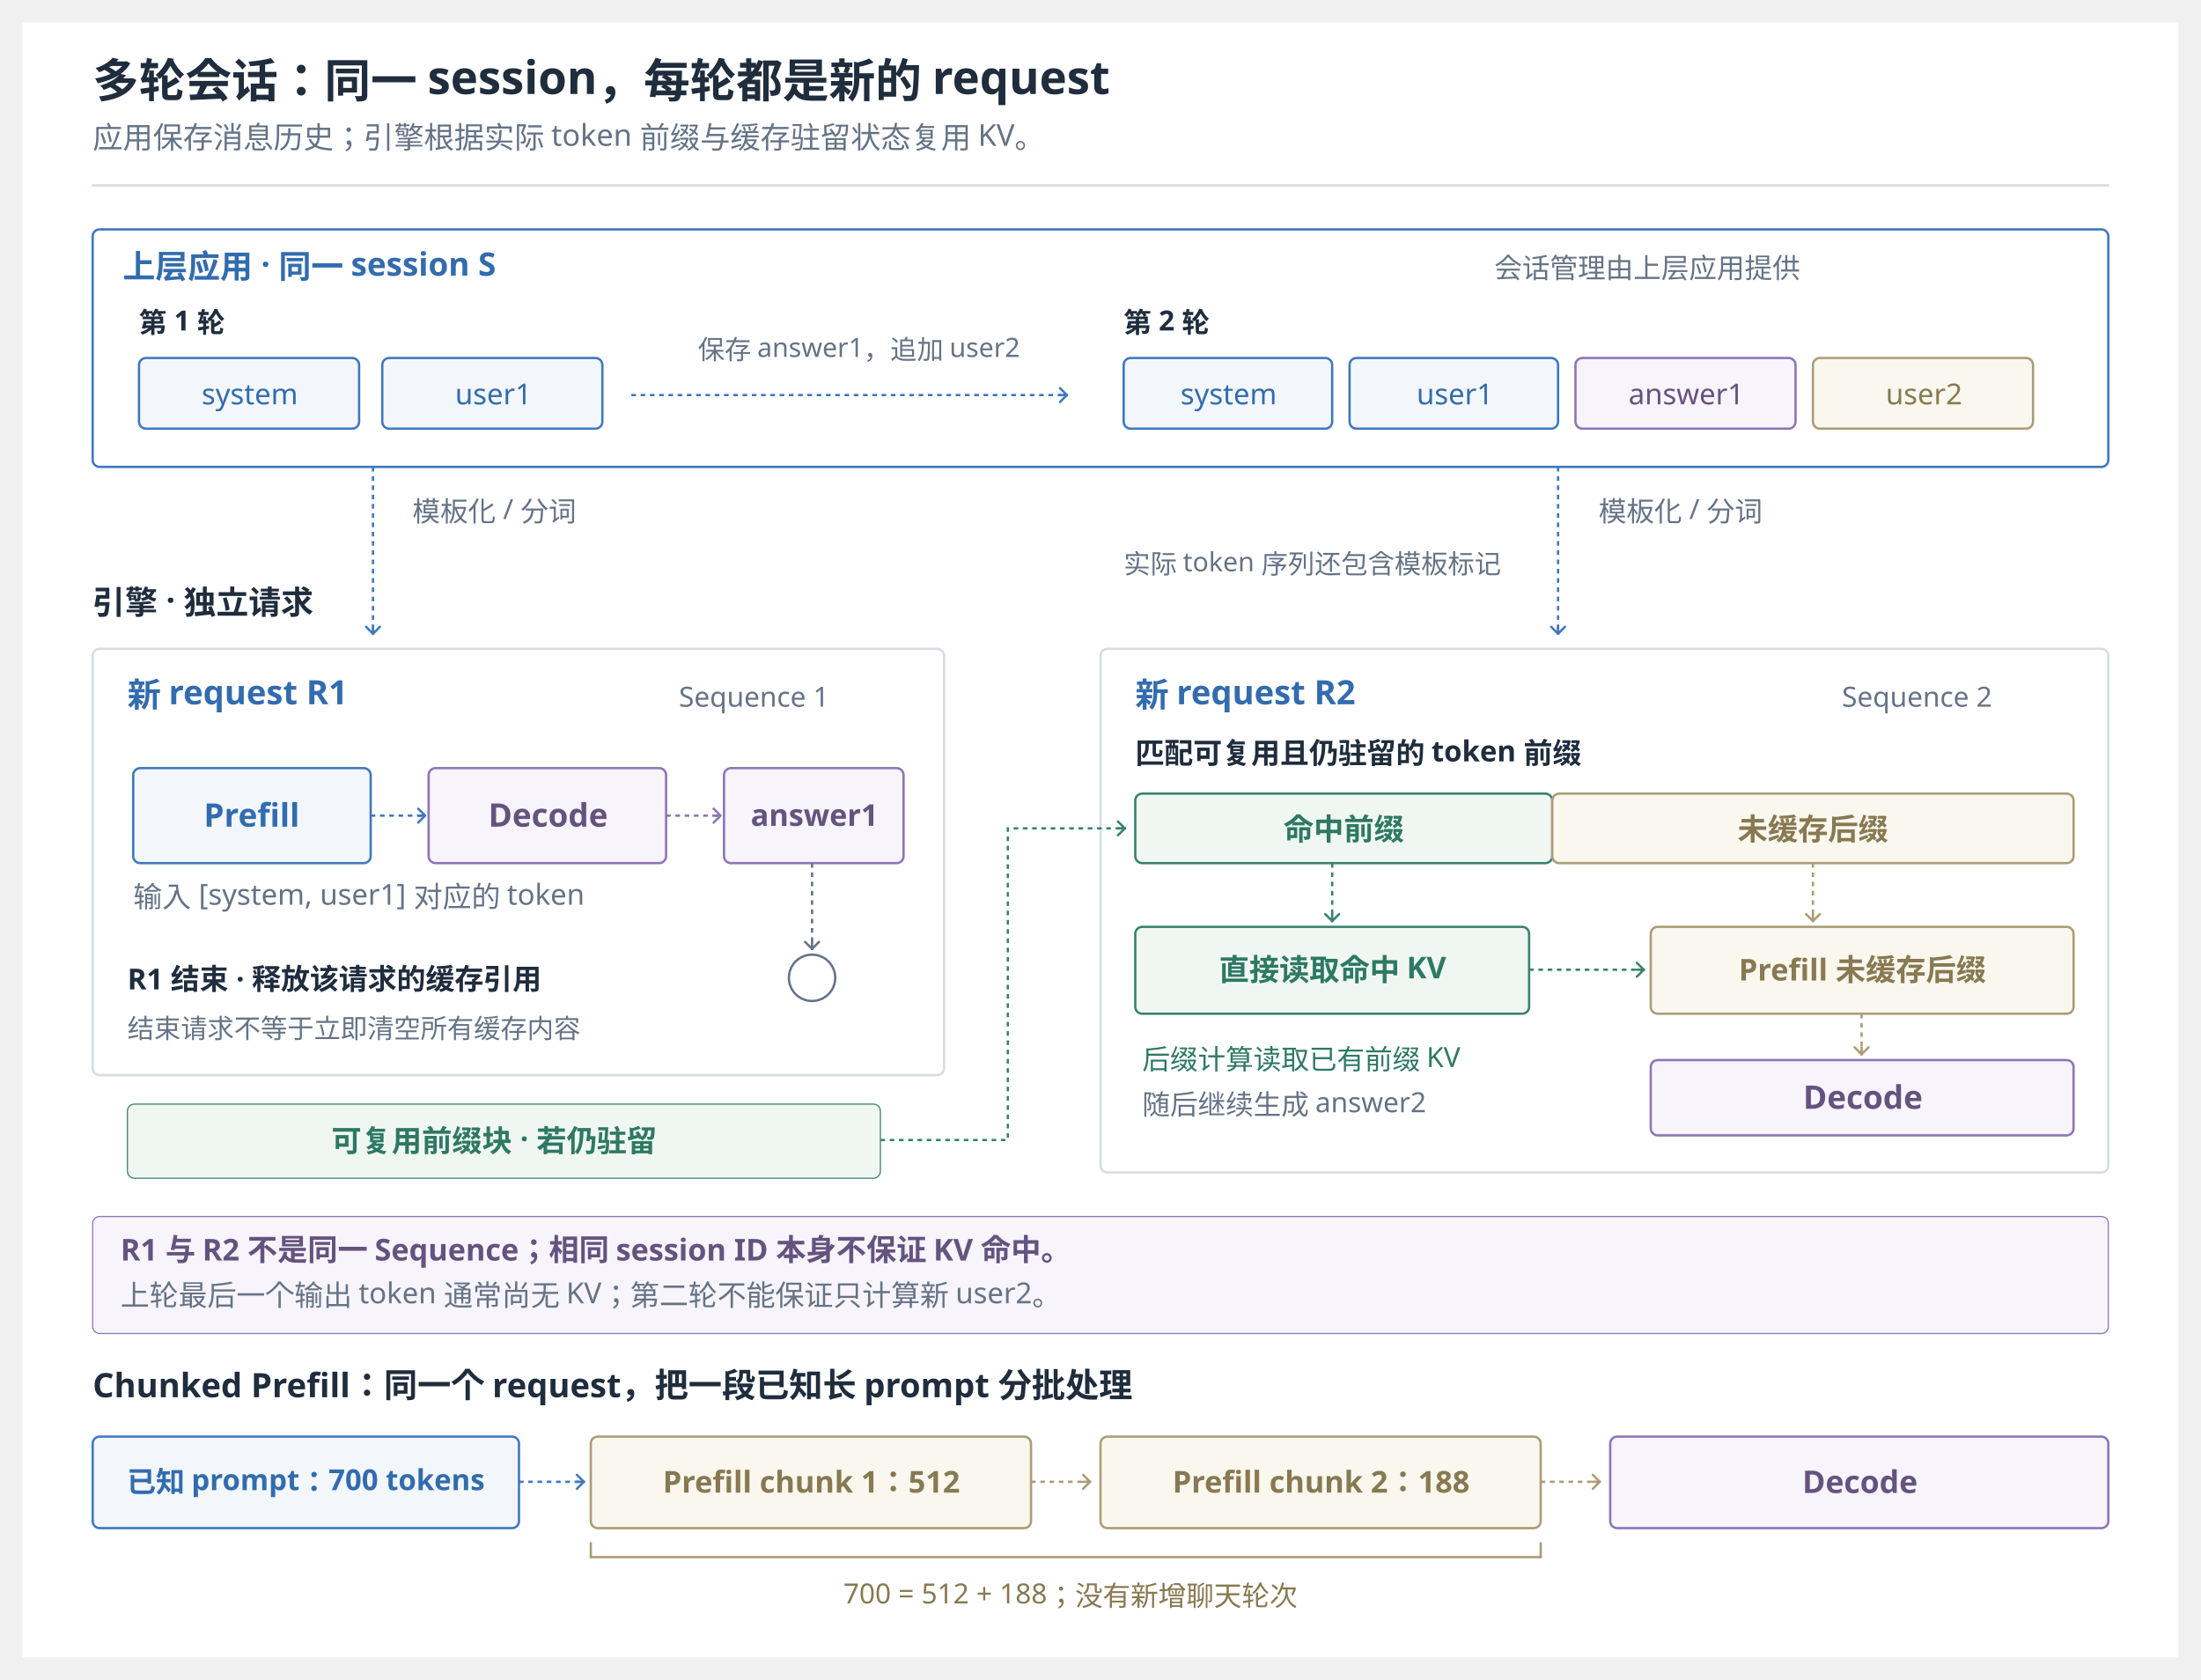
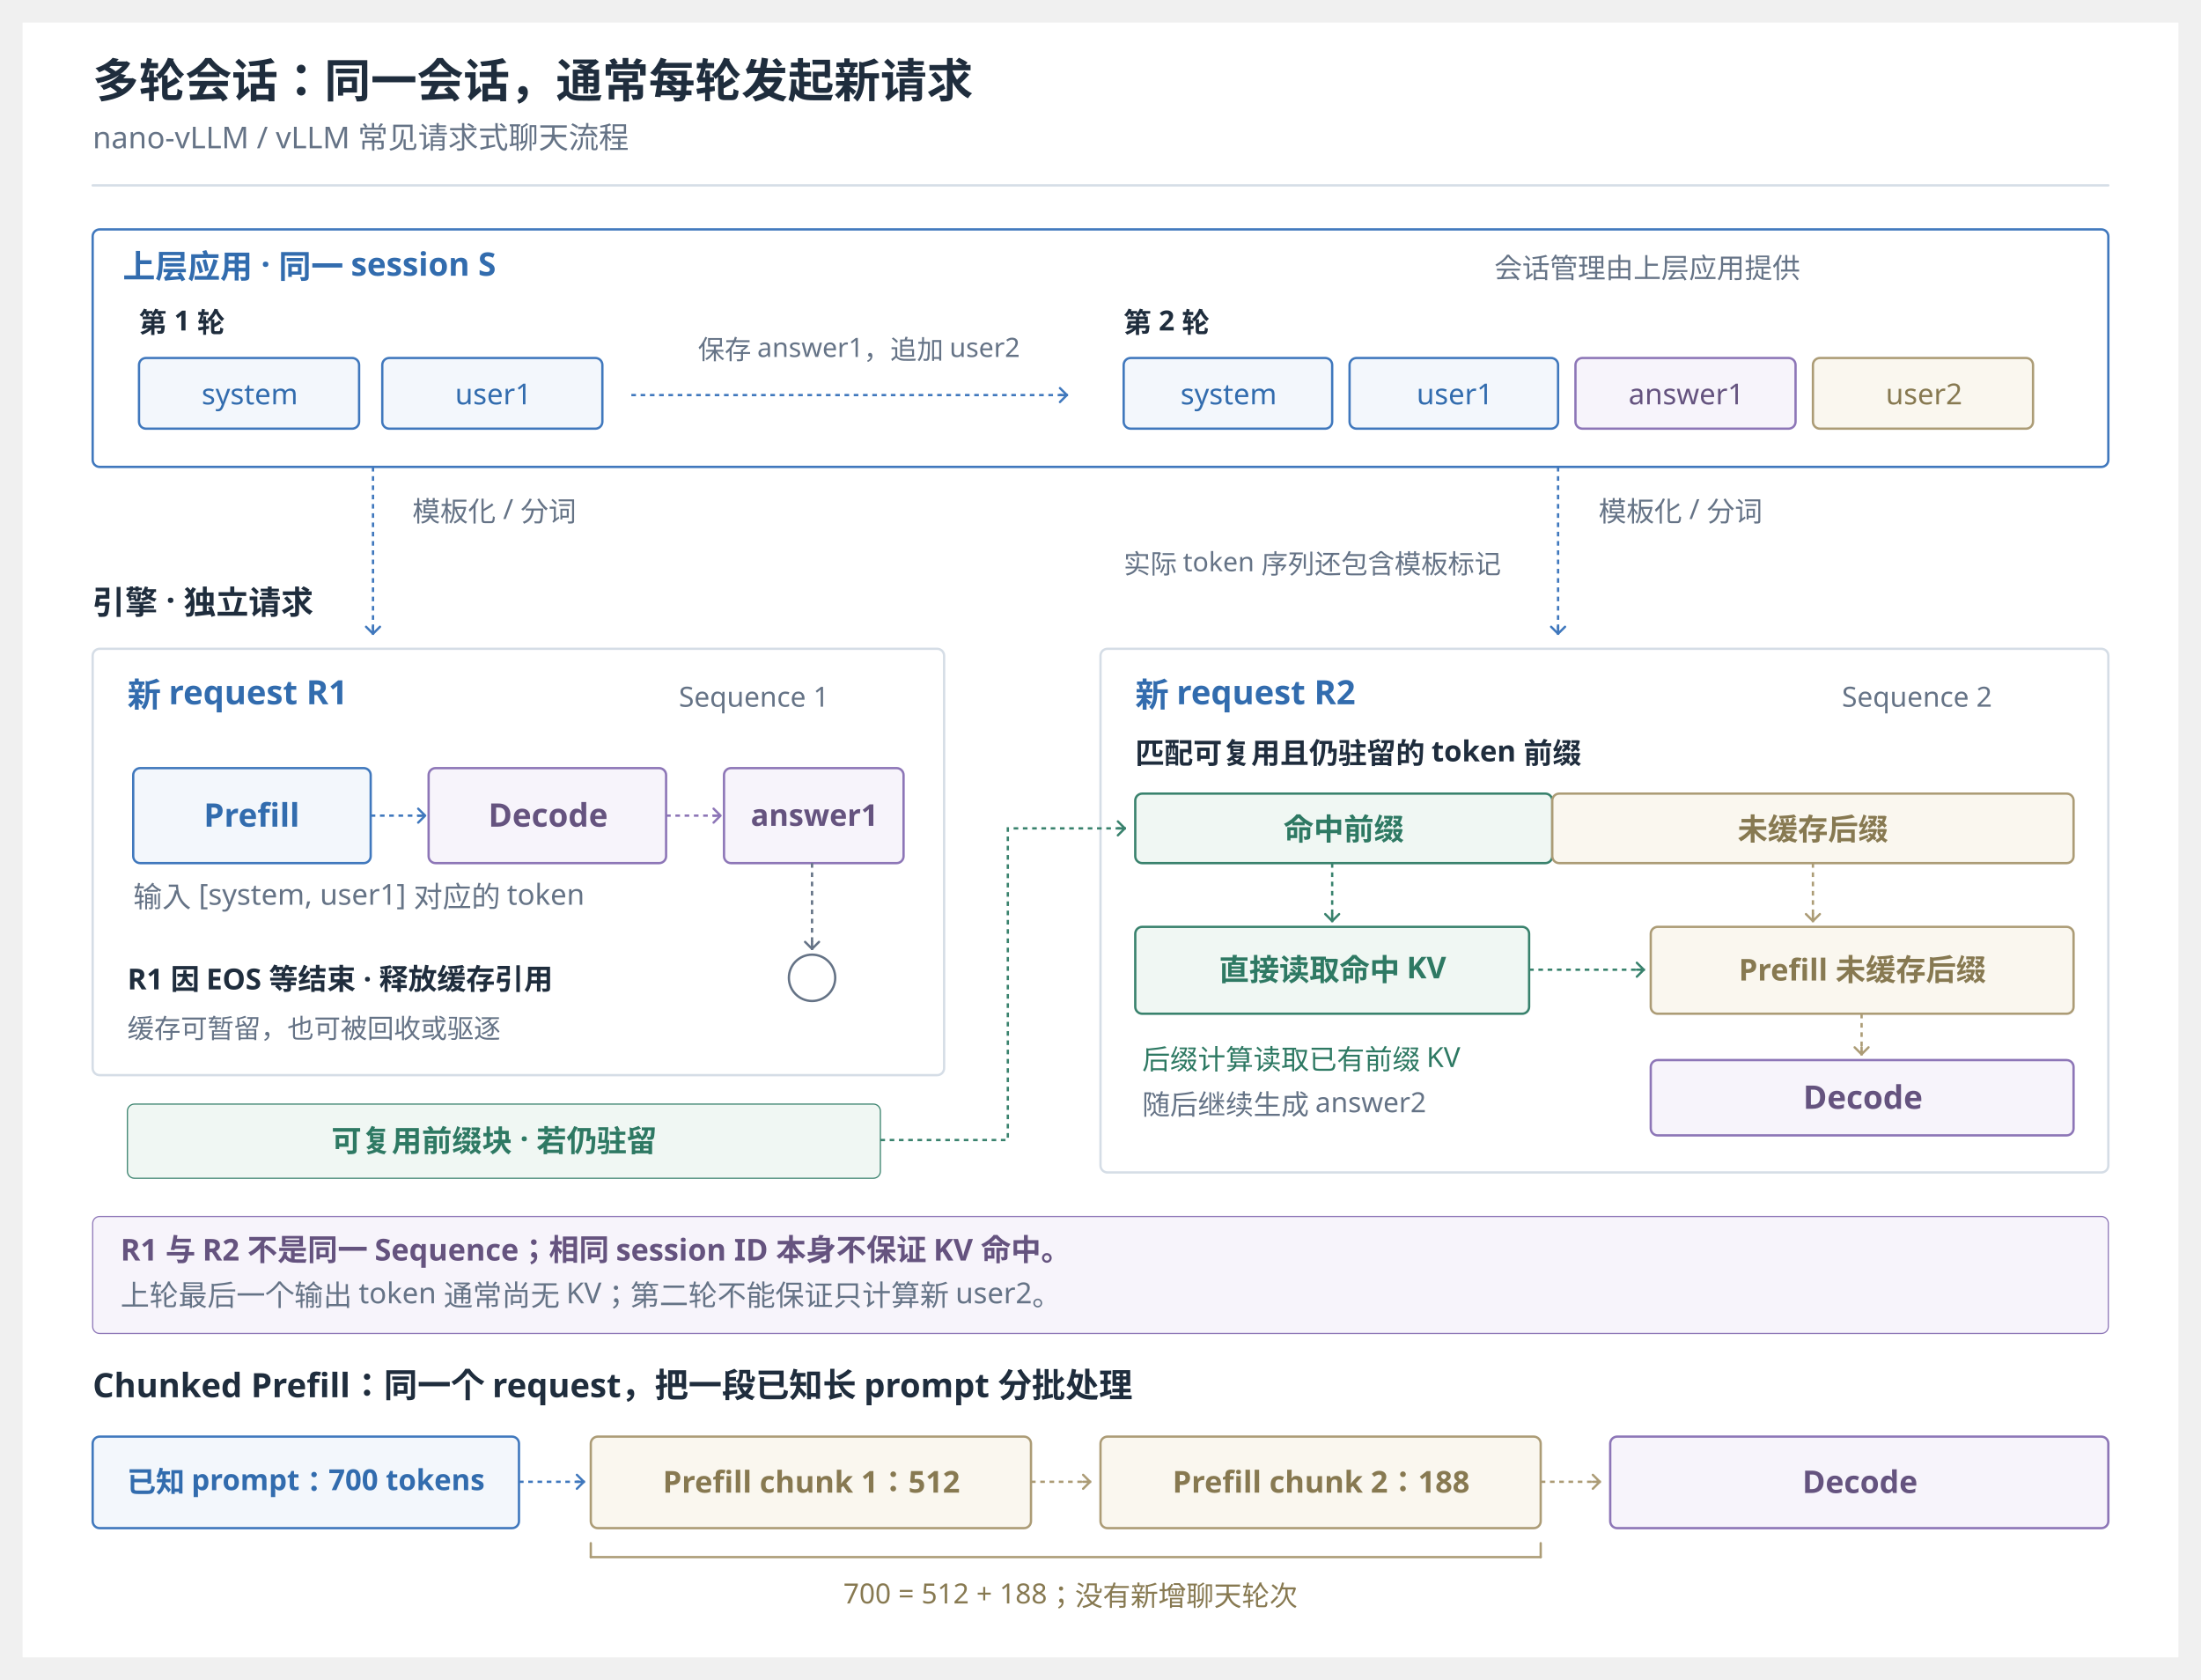
<svg xmlns="http://www.w3.org/2000/svg" width="1900" height="1450" viewBox="-20 -20 1900 1450">
  <defs>
    <marker id="connector-arrow-0" markerUnits="userSpaceOnUse" markerWidth="40" markerHeight="40" refX="7" refY="0" orient="auto" overflow="visible">
      <path fill="none" stroke="#4078bd" stroke-width="2" stroke-linecap="round" stroke-linejoin="round" d="M 0 -6 L 6 0 L 0 6 M 0 0 L 6 0" />
    </marker>
    <marker id="connector-arrow-1" markerUnits="userSpaceOnUse" markerWidth="40" markerHeight="40" refX="7" refY="0" orient="auto" overflow="visible">
      <path fill="none" stroke="#4078bd" stroke-width="2" stroke-linecap="round" stroke-linejoin="round" d="M 0 -6 L 6 0 L 0 6 M 0 0 L 6 0" />
    </marker>
    <marker id="connector-arrow-2" markerUnits="userSpaceOnUse" markerWidth="40" markerHeight="40" refX="7" refY="0" orient="auto" overflow="visible">
      <path fill="none" stroke="#4078bd" stroke-width="2" stroke-linecap="round" stroke-linejoin="round" d="M 0 -6 L 6 0 L 0 6 M 0 0 L 6 0" />
    </marker>
    <marker id="connector-arrow-3" markerUnits="userSpaceOnUse" markerWidth="40" markerHeight="40" refX="7" refY="0" orient="auto" overflow="visible">
      <path fill="none" stroke="#4078bd" stroke-width="2" stroke-linecap="round" stroke-linejoin="round" d="M 0 -6 L 6 0 L 0 6 M 0 0 L 6 0" />
    </marker>
    <marker id="connector-arrow-4" markerUnits="userSpaceOnUse" markerWidth="40" markerHeight="40" refX="7" refY="0" orient="auto" overflow="visible">
      <path fill="none" stroke="#8d76b7" stroke-width="2" stroke-linecap="round" stroke-linejoin="round" d="M 0 -6 L 6 0 L 0 6 M 0 0 L 6 0" />
    </marker>
    <marker id="connector-arrow-5" markerUnits="userSpaceOnUse" markerWidth="40" markerHeight="40" refX="7" refY="0" orient="auto" overflow="visible">
      <path fill="none" stroke="#657386" stroke-width="2" stroke-linecap="round" stroke-linejoin="round" d="M 0 -6 L 6 0 L 0 6 M 0 0 L 6 0" />
    </marker>
    <marker id="connector-arrow-6" markerUnits="userSpaceOnUse" markerWidth="40" markerHeight="40" refX="7" refY="0" orient="auto" overflow="visible">
      <path fill="none" stroke="#39826d" stroke-width="2" stroke-linecap="round" stroke-linejoin="round" d="M 0 -6 L 6 0 L 0 6 M 0 0 L 6 0" />
    </marker>
    <marker id="connector-arrow-7" markerUnits="userSpaceOnUse" markerWidth="40" markerHeight="40" refX="7" refY="0" orient="auto" overflow="visible">
      <path fill="none" stroke="#ac9c76" stroke-width="2" stroke-linecap="round" stroke-linejoin="round" d="M 0 -6 L 6 0 L 0 6 M 0 0 L 6 0" />
    </marker>
    <marker id="connector-arrow-8" markerUnits="userSpaceOnUse" markerWidth="40" markerHeight="40" refX="7" refY="0" orient="auto" overflow="visible">
      <path fill="none" stroke="#39826d" stroke-width="2" stroke-linecap="round" stroke-linejoin="round" d="M 0 -6 L 6 0 L 0 6 M 0 0 L 6 0" />
    </marker>
    <marker id="connector-arrow-9" markerUnits="userSpaceOnUse" markerWidth="40" markerHeight="40" refX="7" refY="0" orient="auto" overflow="visible">
      <path fill="none" stroke="#ac9c76" stroke-width="2" stroke-linecap="round" stroke-linejoin="round" d="M 0 -6 L 6 0 L 0 6 M 0 0 L 6 0" />
    </marker>
    <marker id="connector-arrow-10" markerUnits="userSpaceOnUse" markerWidth="40" markerHeight="40" refX="7" refY="0" orient="auto" overflow="visible">
      <path fill="none" stroke="#39826d" stroke-width="2" stroke-linecap="round" stroke-linejoin="round" d="M 0 -6 L 6 0 L 0 6 M 0 0 L 6 0" />
    </marker>
    <marker id="connector-arrow-11" markerUnits="userSpaceOnUse" markerWidth="40" markerHeight="40" refX="7" refY="0" orient="auto" overflow="visible">
      <path fill="none" stroke="#4078bd" stroke-width="2" stroke-linecap="round" stroke-linejoin="round" d="M 0 -6 L 6 0 L 0 6 M 0 0 L 6 0" />
    </marker>
    <marker id="connector-arrow-12" markerUnits="userSpaceOnUse" markerWidth="40" markerHeight="40" refX="7" refY="0" orient="auto" overflow="visible">
      <path fill="none" stroke="#ac9c76" stroke-width="2" stroke-linecap="round" stroke-linejoin="round" d="M 0 -6 L 6 0 L 0 6 M 0 0 L 6 0" />
    </marker>
    <marker id="connector-arrow-13" markerUnits="userSpaceOnUse" markerWidth="40" markerHeight="40" refX="7" refY="0" orient="auto" overflow="visible">
      <path fill="none" stroke="#ac9c76" stroke-width="2" stroke-linecap="round" stroke-linejoin="round" d="M 0 -6 L 6 0 L 0 6 M 0 0 L 6 0" />
    </marker>
  </defs>
-   <g id="o1:1" transform="translate(0, 0)">
+   <g id="o1:47" transform="translate(0, 0)">
    <rect x="0" y="0" width="1860" height="1410" fill="#ffffff" stroke="#ffffff" stroke-width="1" rx="0" ry="0" />
  </g>
-   <g id="a1:1" transform="translate(60, 16.94)">
+   <g id="a1:72" transform="translate(60, 16.94)">
    <text font-size="40" font-family="Noto Sans SC" font-weight="bold" fill="#1f2d3d" text-anchor="start" dominant-baseline="alphabetic" x="0">
      <tspan x="0" y="47.06">
-         <tspan x="0" text-anchor="start">多轮会话：同一 session，每轮都是新的 request</tspan>
-       </tspan>
-     </text>
-   </g>
-   <g id="a1:2" transform="translate(60, 77.411)">
+         <tspan x="0" text-anchor="start">多轮会话：同一会话，通常每轮发起新请求</tspan>
+       </tspan>
+     </text>
+   </g>
+   <g id="a1:87" transform="translate(60, 77.411)">
    <text font-size="26" font-family="Noto Sans SC" font-weight="normal" fill="#657386" text-anchor="start" dominant-baseline="alphabetic" x="0">
      <tspan x="0" y="30.589">
-         <tspan x="0" text-anchor="start">应用保存消息历史；引擎根据实际 token 前缀与缓存驻留状态复用 KV。</tspan>
-       </tspan>
-     </text>
-   </g>
-   <g id="c1:1" transform="translate(60, 140)">
+         <tspan x="0" text-anchor="start">nano-vLLM / vLLM 常见请求式聊天流程</tspan>
+       </tspan>
+     </text>
+   </g>
+   <g id="c1:26" transform="translate(60, 140)">
    <path fill="none" stroke="#d5dde6" stroke-width="2" stroke-linecap="round" stroke-linejoin="round" d="M 0 0 L 1740 0" />
  </g>
-   <g id="o1:2" transform="translate(60, 178)">
+   <g id="o1:26" transform="translate(60, 178)">
    <rect x="0" y="0" width="1740" height="205" fill="#ffffff" stroke="#4078bd" stroke-width="2" rx="6" ry="6" />
  </g>
-   <g id="a1:3" transform="translate(86, 187.058)">
+   <g id="a1:74" transform="translate(86, 187.058)">
    <text font-size="28" font-family="Noto Sans SC" font-weight="bold" fill="#326cae" text-anchor="start" dominant-baseline="alphabetic" x="0">
      <tspan x="0" y="32.942">
        <tspan x="0" text-anchor="start">上层应用 · 同一 session S</tspan>
      </tspan>
    </text>
  </g>
-   <g id="a1:4" transform="translate(1270, 191.764)">
+   <g id="a1:77" transform="translate(1270, 191.764)">
    <text font-size="24" font-family="Noto Sans SC" font-weight="normal" fill="#657386" text-anchor="start" dominant-baseline="alphabetic" x="0">
      <tspan x="0" y="28.236">
        <tspan x="0" text-anchor="start">会话管理由上层应用提供</tspan>
      </tspan>
    </text>
  </g>
-   <g id="a1:5" transform="translate(100, 238.764)">
+   <g id="a1:61" transform="translate(100, 238.764)">
    <text font-size="24" font-family="Noto Sans SC" font-weight="bold" fill="#1f2d3d" text-anchor="start" dominant-baseline="alphabetic" x="0">
      <tspan x="0" y="28.236">
        <tspan x="0" text-anchor="start">第 1 轮</tspan>
      </tspan>
    </text>
  </g>
-   <g id="o1:3" transform="translate(100, 289)">
+   <g id="o1:28" transform="translate(100, 289)">
    <rect x="0" y="0" width="190" height="61" fill="#f3f7fc" stroke="#4078bd" stroke-width="2" rx="6" ry="6" />
  </g>
-   <g id="a1:6" transform="translate(153.5, 299.5875)">
+   <g id="a1:60" transform="translate(153.5, 299.5875)">
    <text font-size="25" font-family="Noto Sans SC" font-weight="normal" fill="#326cae" text-anchor="middle" dominant-baseline="alphabetic" x="41.5">
      <tspan x="41.5" y="29.412">
        <tspan x="0.535" text-anchor="start">system</tspan>
      </tspan>
    </text>
  </g>
-   <g id="o1:4" transform="translate(310, 289)">
+   <g id="o1:36" transform="translate(310, 289)">
    <rect x="0" y="0" width="190" height="61" fill="#f3f7fc" stroke="#4078bd" stroke-width="2" rx="6" ry="6" />
  </g>
-   <g id="a1:7" transform="translate(372.5, 299.5875)">
+   <g id="a1:54" transform="translate(372.5, 299.5875)">
    <text font-size="25" font-family="Noto Sans SC" font-weight="normal" fill="#326cae" text-anchor="middle" dominant-baseline="alphabetic" x="32.5">
      <tspan x="32.5" y="29.412">
        <tspan x="0.35" text-anchor="start">user1</tspan>
      </tspan>
    </text>
  </g>
-   <g id="a1:8" transform="translate(582, 262.9405)">
+   <g id="a1:86" transform="translate(582, 262.9405)">
    <text font-size="23" font-family="Noto Sans SC" font-weight="normal" fill="#657386" text-anchor="middle" dominant-baseline="alphabetic" x="138">
      <tspan x="138" y="27.06">
        <tspan x="0.505" text-anchor="start">保存 answer1，追加 user2</tspan>
      </tspan>
    </text>
  </g>
-   <g id="c1:2" transform="translate(525, 321)">
+   <g id="c1:33" transform="translate(525, 321)">
    <path fill="none" stroke="#4078bd" stroke-width="2" stroke-dasharray="4 4" marker-end="url(#connector-arrow-0)" d="M 0 0 L 377 0" />
  </g>
-   <g id="a1:9" transform="translate(950, 238.764)">
+   <g id="a1:52" transform="translate(950, 238.764)">
    <text font-size="24" font-family="Noto Sans SC" font-weight="bold" fill="#1f2d3d" text-anchor="start" dominant-baseline="alphabetic" x="0">
      <tspan x="0" y="28.236">
        <tspan x="0" text-anchor="start">第 2 轮</tspan>
      </tspan>
    </text>
  </g>
-   <g id="o1:5" transform="translate(950, 289)">
+   <g id="o1:46" transform="translate(950, 289)">
    <rect x="0" y="0" width="180" height="61" fill="#f3f7fc" stroke="#4078bd" stroke-width="2" rx="6" ry="6" />
  </g>
-   <g id="a1:10" transform="translate(998.5, 299.5875)">
+   <g id="a1:50" transform="translate(998.5, 299.5875)">
    <text font-size="25" font-family="Noto Sans SC" font-weight="normal" fill="#326cae" text-anchor="middle" dominant-baseline="alphabetic" x="41.5">
      <tspan x="41.5" y="29.412">
        <tspan x="0.535" text-anchor="start">system</tspan>
      </tspan>
    </text>
  </g>
-   <g id="o1:6" transform="translate(1145, 289)">
+   <g id="o1:38" transform="translate(1145, 289)">
    <rect x="0" y="0" width="180" height="61" fill="#f3f7fc" stroke="#4078bd" stroke-width="2" rx="6" ry="6" />
  </g>
-   <g id="a1:11" transform="translate(1202.5, 299.5875)">
+   <g id="a1:66" transform="translate(1202.5, 299.5875)">
    <text font-size="25" font-family="Noto Sans SC" font-weight="normal" fill="#326cae" text-anchor="middle" dominant-baseline="alphabetic" x="32.5">
      <tspan x="32.5" y="29.412">
        <tspan x="0.35" text-anchor="start">user1</tspan>
      </tspan>
    </text>
  </g>
-   <g id="o1:7" transform="translate(1340, 289)">
+   <g id="o1:32" transform="translate(1340, 289)">
    <rect x="0" y="0" width="190" height="61" fill="#f7f4fb" stroke="#8d76b7" stroke-width="2" rx="6" ry="6" />
  </g>
-   <g id="a1:12" transform="translate(1385.5, 299.5875)">
+   <g id="a1:83" transform="translate(1385.5, 299.5875)">
    <text font-size="25" font-family="Noto Sans SC" font-weight="normal" fill="#65537f" text-anchor="middle" dominant-baseline="alphabetic" x="49.5">
      <tspan x="49.5" y="29.412">
        <tspan x="0.3" text-anchor="start">answer1</tspan>
      </tspan>
    </text>
  </g>
-   <g id="o1:8" transform="translate(1545, 289)">
+   <g id="o1:48" transform="translate(1545, 289)">
    <rect x="0" y="0" width="190" height="61" fill="#faf7ef" stroke="#ac9c76" stroke-width="2" rx="6" ry="6" />
  </g>
-   <g id="a1:13" transform="translate(1607.5, 299.5875)">
+   <g id="a1:73" transform="translate(1607.5, 299.5875)">
    <text font-size="25" font-family="Noto Sans SC" font-weight="normal" fill="#877951" text-anchor="middle" dominant-baseline="alphabetic" x="32.5">
      <tspan x="32.5" y="29.412">
        <tspan x="0.35" text-anchor="start">user2</tspan>
      </tspan>
    </text>
  </g>
-   <g id="c1:3" transform="translate(302, 383)">
+   <g id="c1:21" transform="translate(302, 383)">
    <path fill="none" stroke="#4078bd" stroke-width="2" stroke-dasharray="4 4" marker-end="url(#connector-arrow-1)" d="M 0 0 L 0 145" />
  </g>
-   <g id="a1:14" transform="translate(336, 401.764)">
+   <g id="a1:59" transform="translate(336, 401.764)">
    <text font-size="24" font-family="Noto Sans SC" font-weight="normal" fill="#657386" text-anchor="start" dominant-baseline="alphabetic" x="0">
      <tspan x="0" y="28.236">
        <tspan x="0" text-anchor="start">模板化 / 分词</tspan>
      </tspan>
    </text>
  </g>
-   <g id="c1:4" transform="translate(1325, 383)">
+   <g id="c1:36" transform="translate(1325, 383)">
    <path fill="none" stroke="#4078bd" stroke-width="2" stroke-dasharray="4 4" marker-end="url(#connector-arrow-2)" d="M 0 0 L 0 145" />
  </g>
-   <g id="a1:15" transform="translate(1360, 401.764)">
+   <g id="a1:49" transform="translate(1360, 401.764)">
    <text font-size="24" font-family="Noto Sans SC" font-weight="normal" fill="#657386" text-anchor="start" dominant-baseline="alphabetic" x="0">
      <tspan x="0" y="28.236">
        <tspan x="0" text-anchor="start">模板化 / 分词</tspan>
      </tspan>
    </text>
  </g>
-   <g id="a1:16" transform="translate(950, 447.9405)">
+   <g id="a1:65" transform="translate(950, 447.9405)">
    <text font-size="23" font-family="Noto Sans SC" font-weight="normal" fill="#657386" text-anchor="start" dominant-baseline="alphabetic" x="0">
      <tspan x="0" y="27.06">
        <tspan x="0" text-anchor="start">实际 token 序列还包含模板标记</tspan>
      </tspan>
    </text>
  </g>
-   <g id="a1:17" transform="translate(60, 477.058)">
+   <g id="a1:57" transform="translate(60, 477.058)">
    <text font-size="28" font-family="Noto Sans SC" font-weight="bold" fill="#1f2d3d" text-anchor="start" dominant-baseline="alphabetic" x="0">
      <tspan x="0" y="32.942">
        <tspan x="0" text-anchor="start">引擎 · 独立请求</tspan>
      </tspan>
    </text>
  </g>
-   <g id="o1:9" transform="translate(60, 540)">
+   <g id="o1:45" transform="translate(60, 540)">
    <rect x="0" y="0" width="735" height="368" fill="#ffffff" stroke="#d5dde6" stroke-width="2" rx="6" ry="6" />
  </g>
-   <g id="o1:10" transform="translate(930, 540)">
+   <g id="o1:39" transform="translate(930, 540)">
    <rect x="0" y="0" width="870" height="452" fill="#ffffff" stroke="#d5dde6" stroke-width="2" rx="6" ry="6" />
  </g>
-   <g id="a1:18" transform="translate(90, 555.8815)">
+   <g id="a1:76" transform="translate(90, 555.8815)">
    <text font-size="29" font-family="Noto Sans SC" font-weight="bold" fill="#326cae" text-anchor="start" dominant-baseline="alphabetic" x="0">
      <tspan x="0" y="34.119">
        <tspan x="0" text-anchor="start">新 request R1</tspan>
      </tspan>
    </text>
  </g>
-   <g id="a1:19" transform="translate(566, 561.764)">
+   <g id="a1:88" transform="translate(566, 561.764)">
    <text font-size="24" font-family="Noto Sans SC" font-weight="normal" fill="#657386" text-anchor="start" dominant-baseline="alphabetic" x="0">
      <tspan x="0" y="28.236">
        <tspan x="0" text-anchor="start">Sequence 1</tspan>
      </tspan>
    </text>
  </g>
-   <g id="a1:20" transform="translate(960, 555.8815)">
+   <g id="a1:68" transform="translate(960, 555.8815)">
    <text font-size="29" font-family="Noto Sans SC" font-weight="bold" fill="#326cae" text-anchor="start" dominant-baseline="alphabetic" x="0">
      <tspan x="0" y="34.119">
        <tspan x="0" text-anchor="start">新 request R2</tspan>
      </tspan>
    </text>
  </g>
-   <g id="a1:21" transform="translate(1570, 561.764)">
+   <g id="a1:48" transform="translate(1570, 561.764)">
    <text font-size="24" font-family="Noto Sans SC" font-weight="normal" fill="#657386" text-anchor="start" dominant-baseline="alphabetic" x="0">
      <tspan x="0" y="28.236">
        <tspan x="0" text-anchor="start">Sequence 2</tspan>
      </tspan>
    </text>
  </g>
-   <g id="o1:11" transform="translate(95, 643)">
+   <g id="o1:50" transform="translate(95, 643)">
    <rect x="0" y="0" width="205" height="82" fill="#f3f7fc" stroke="#4078bd" stroke-width="2" rx="6" ry="6" />
  </g>
-   <g id="a1:22" transform="translate(155.5, 660.578)">
+   <g id="a1:53" transform="translate(155.5, 660.578)">
    <text font-size="28" font-family="Noto Sans SC" font-weight="bold" fill="#326cae" text-anchor="middle" dominant-baseline="alphabetic" x="42">
      <tspan x="42" y="32.942">
        <tspan x="0.39" text-anchor="start">Prefill</tspan>
      </tspan>
    </text>
  </g>
-   <g id="c1:5" transform="translate(300, 684)">
+   <g id="c1:35" transform="translate(300, 684)">
    <path fill="none" stroke="#4078bd" stroke-width="2" stroke-dasharray="4 4" marker-end="url(#connector-arrow-3)" d="M 0 0 L 48 0" />
  </g>
-   <g id="o1:12" transform="translate(350, 643)">
+   <g id="o1:37" transform="translate(350, 643)">
    <rect x="0" y="0" width="205" height="82" fill="#f7f4fb" stroke="#8d76b7" stroke-width="2" rx="6" ry="6" />
  </g>
-   <g id="a1:23" transform="translate(401, 660.578)">
+   <g id="a1:75" transform="translate(401, 660.578)">
    <text font-size="28" font-family="Noto Sans SC" font-weight="bold" fill="#65537f" text-anchor="middle" dominant-baseline="alphabetic" x="51.5">
      <tspan x="51.5" y="32.942">
        <tspan x="0.5" text-anchor="start">Decode</tspan>
      </tspan>
    </text>
  </g>
-   <g id="c1:6" transform="translate(555, 684)">
+   <g id="c1:30" transform="translate(555, 684)">
    <path fill="none" stroke="#8d76b7" stroke-width="2" stroke-dasharray="4 4" marker-end="url(#connector-arrow-4)" d="M 0 0 L 48 0" />
  </g>
-   <g id="o1:13" transform="translate(605, 643)">
+   <g id="o1:35" transform="translate(605, 643)">
    <rect x="0" y="0" width="155" height="82" fill="#f7f4fb" stroke="#8d76b7" stroke-width="2" rx="6" ry="6" />
  </g>
-   <g id="a1:24" transform="translate(627.5, 662.251)">
+   <g id="a1:58" transform="translate(627.5, 662.251)">
    <text font-size="26" font-family="Noto Sans SC" font-weight="bold" fill="#65537f" text-anchor="middle" dominant-baseline="alphabetic" x="55">
      <tspan x="55" y="30.589">
        <tspan x="0.545" text-anchor="start">answer1</tspan>
      </tspan>
    </text>
  </g>
-   <g id="a1:25" transform="translate(95, 733.5875)">
+   <g id="a1:56" transform="translate(95, 733.5875)">
    <text font-size="25" font-family="Noto Sans SC" font-weight="normal" fill="#657386" text-anchor="start" dominant-baseline="alphabetic" x="0">
      <tspan x="0" y="29.412">
        <tspan x="0" text-anchor="start">输入 [system, user1] 对应的 token</tspan>
      </tspan>
    </text>
  </g>
-   <g id="c1:7" transform="translate(681, 725)">
+   <g id="c1:19" transform="translate(681, 725)">
    <path fill="none" stroke="#657386" stroke-width="2" stroke-dasharray="4 4" marker-end="url(#connector-arrow-5)" d="M 0 0 L 0 75" />
  </g>
-   <g id="o1:14" transform="translate(661, 804)">
+   <g id="o1:27" transform="translate(661, 804)">
    <ellipse fill="#ffffff" stroke="#657386" stroke-width="2" cx="20" cy="20" rx="20" ry="20" />
  </g>
-   <g id="a1:26" transform="translate(90, 804.5875)">
+   <g id="a1:82" transform="translate(90, 804.5875)">
    <text font-size="25" font-family="Noto Sans SC" font-weight="bold" fill="#1f2d3d" text-anchor="start" dominant-baseline="alphabetic" x="0">
      <tspan x="0" y="29.412">
-         <tspan x="0" text-anchor="start">R1 结束 · 释放该请求的缓存引用</tspan>
-       </tspan>
-     </text>
-   </g>
-   <g id="a1:27" transform="translate(90, 848.9405)">
+         <tspan x="0" text-anchor="start">R1 因 EOS 等结束 · 释放缓存引用</tspan>
+       </tspan>
+     </text>
+   </g>
+   <g id="a1:63" transform="translate(90, 848.9405)">
    <text font-size="23" font-family="Noto Sans SC" font-weight="normal" fill="#657386" text-anchor="start" dominant-baseline="alphabetic" x="0">
      <tspan x="0" y="27.06">
-         <tspan x="0" text-anchor="start">结束请求不等于立即清空所有缓存内容</tspan>
-       </tspan>
-     </text>
-   </g>
-   <g id="a1:28" transform="translate(960, 609.5875)">
+         <tspan x="0" text-anchor="start">缓存可暂留，也可被回收或驱逐</tspan>
+       </tspan>
+     </text>
+   </g>
+   <g id="a1:81" transform="translate(960, 609.5875)">
    <text font-size="25" font-family="Noto Sans SC" font-weight="bold" fill="#1f2d3d" text-anchor="start" dominant-baseline="alphabetic" x="0">
      <tspan x="0" y="29.412">
        <tspan x="0" text-anchor="start">匹配可复用且仍驻留的 token 前缀</tspan>
      </tspan>
    </text>
  </g>
-   <g id="o1:15" transform="translate(960, 665)">
+   <g id="o1:49" transform="translate(960, 665)">
    <rect x="0" y="0" width="360" height="60" fill="#f0f7f3" stroke="#39826d" stroke-width="2" rx="6" ry="6" />
  </g>
-   <g id="o1:16" transform="translate(1320, 665)">
+   <g id="o1:31" transform="translate(1320, 665)">
    <rect x="0" y="0" width="450" height="60" fill="#faf7ef" stroke="#ac9c76" stroke-width="2" rx="6" ry="6" />
  </g>
-   <g id="a1:29" transform="translate(1088, 674.411)">
+   <g id="a1:46" transform="translate(1088, 674.411)">
    <text font-size="26" font-family="Noto Sans SC" font-weight="bold" fill="#2e7963" text-anchor="middle" dominant-baseline="alphabetic" x="52">
      <tspan x="52" y="30.589">
        <tspan x="0" text-anchor="start">命中前缀</tspan>
      </tspan>
    </text>
  </g>
-   <g id="a1:30" transform="translate(1480, 674.411)">
+   <g id="a1:78" transform="translate(1480, 674.411)">
    <text font-size="26" font-family="Noto Sans SC" font-weight="bold" fill="#877951" text-anchor="middle" dominant-baseline="alphabetic" x="65">
      <tspan x="65" y="30.589">
        <tspan x="0" text-anchor="start">未缓存后缀</tspan>
      </tspan>
    </text>
  </g>
-   <g id="c1:8" transform="translate(1130, 725)">
+   <g id="c1:23" transform="translate(1130, 725)">
    <path fill="none" stroke="#39826d" stroke-width="2" stroke-dasharray="4 4" marker-end="url(#connector-arrow-6)" d="M 0 0 L 0 51" />
  </g>
-   <g id="c1:9" transform="translate(1545, 725)">
+   <g id="c1:25" transform="translate(1545, 725)">
    <path fill="none" stroke="#ac9c76" stroke-width="2" stroke-dasharray="4 4" marker-end="url(#connector-arrow-7)" d="M 0 0 L 0 51" />
  </g>
-   <g id="o1:17" transform="translate(960, 780)">
+   <g id="o1:34" transform="translate(960, 780)">
    <rect x="0" y="0" width="340" height="75" fill="#f0f7f3" stroke="#39826d" stroke-width="2" rx="6" ry="6" />
  </g>
-   <g id="a1:31" transform="translate(1032, 795.751)">
+   <g id="a1:62" transform="translate(1032, 795.751)">
    <text font-size="26" font-family="Noto Sans SC" font-weight="bold" fill="#2e7963" text-anchor="middle" dominant-baseline="alphabetic" x="98">
      <tspan x="98" y="30.589">
        <tspan x="0.33" text-anchor="start">直接读取命中 KV</tspan>
      </tspan>
    </text>
  </g>
-   <g id="c1:10" transform="translate(1300, 817)">
+   <g id="c1:34" transform="translate(1300, 817)">
    <path fill="none" stroke="#39826d" stroke-width="2" stroke-dasharray="4 4" marker-end="url(#connector-arrow-8)" d="M 0 0 L 100 0" />
  </g>
-   <g id="o1:18" transform="translate(1405, 780)">
+   <g id="o1:33" transform="translate(1405, 780)">
    <rect x="0" y="0" width="365" height="75" fill="#faf7ef" stroke="#ac9c76" stroke-width="2" rx="6" ry="6" />
  </g>
-   <g id="a1:32" transform="translate(1480.5, 795.751)">
+   <g id="a1:71" transform="translate(1480.5, 795.751)">
    <text font-size="26" font-family="Noto Sans SC" font-weight="bold" fill="#877951" text-anchor="middle" dominant-baseline="alphabetic" x="107">
      <tspan x="107" y="30.589">
        <tspan x="0.415" text-anchor="start">Prefill 未缓存后缀</tspan>
      </tspan>
    </text>
  </g>
-   <g id="c1:11" transform="translate(1587, 855)">
+   <g id="c1:29" transform="translate(1587, 855)">
    <path fill="none" stroke="#ac9c76" stroke-width="2" stroke-dasharray="4 4" marker-end="url(#connector-arrow-9)" d="M 0 0 L 0 36" />
  </g>
-   <g id="o1:19" transform="translate(1405, 895)">
+   <g id="o1:30" transform="translate(1405, 895)">
    <rect x="0" y="0" width="365" height="65" fill="#f7f4fb" stroke="#8d76b7" stroke-width="2" rx="6" ry="6" />
  </g>
-   <g id="a1:33" transform="translate(1536, 904.078)">
+   <g id="a1:64" transform="translate(1536, 904.078)">
    <text font-size="28" font-family="Noto Sans SC" font-weight="bold" fill="#65537f" text-anchor="middle" dominant-baseline="alphabetic" x="51.5">
      <tspan x="51.5" y="32.942">
        <tspan x="0.5" text-anchor="start">Decode</tspan>
      </tspan>
    </text>
  </g>
-   <g id="a1:34" transform="translate(966, 874.764)">
+   <g id="a1:45" transform="translate(966, 874.764)">
    <text font-size="24" font-family="Noto Sans SC" font-weight="normal" fill="#2e7963" text-anchor="start" dominant-baseline="alphabetic" x="0">
      <tspan x="0" y="28.236">
        <tspan x="0" text-anchor="start">后缀计算读取已有前缀 KV</tspan>
      </tspan>
    </text>
  </g>
-   <g id="a1:35" transform="translate(966, 913.764)">
+   <g id="a1:85" transform="translate(966, 913.764)">
    <text font-size="24" font-family="Noto Sans SC" font-weight="normal" fill="#657386" text-anchor="start" dominant-baseline="alphabetic" x="0">
      <tspan x="0" y="28.236">
        <tspan x="0" text-anchor="start">随后继续生成 answer2</tspan>
      </tspan>
    </text>
  </g>
-   <g id="o1:20" transform="translate(90, 933)">
+   <g id="o1:29" transform="translate(90, 933)">
    <rect x="0" y="0" width="650" height="64" fill="#f0f7f3" stroke="#39826d" stroke-width="1" rx="6" ry="6" />
  </g>
-   <g id="a1:36" transform="translate(266, 943.411)">
+   <g id="a1:67" transform="translate(266, 943.411)">
    <text font-size="26" font-family="Noto Sans SC" font-weight="bold" fill="#2e7963" text-anchor="middle" dominant-baseline="alphabetic" x="149">
      <tspan x="149" y="30.589">
        <tspan x="0.1" text-anchor="start">可复用前缀块 · 若仍驻留</tspan>
      </tspan>
    </text>
  </g>
-   <g id="c1:12" transform="translate(740, 695)">
+   <g id="c1:28" transform="translate(740, 695)">
    <path fill="none" stroke="#39826d" stroke-width="2" stroke-dasharray="4 4" marker-end="url(#connector-arrow-10)" d="M 0 269 L 110 269 L 110 0 L 212 0" />
  </g>
-   <g id="o1:21" transform="translate(60, 1030)">
+   <g id="o1:44" transform="translate(60, 1030)">
    <rect x="0" y="0" width="1740" height="101" fill="#f7f4fb" stroke="#8d76b7" stroke-width="1" rx="6" ry="6" />
  </g>
-   <g id="a1:37" transform="translate(84, 1037.411)">
+   <g id="a1:80" transform="translate(84, 1037.411)">
    <text font-size="26" font-family="Noto Sans SC" font-weight="bold" fill="#65537f" text-anchor="start" dominant-baseline="alphabetic" x="0">
      <tspan x="0" y="30.589">
        <tspan x="0" text-anchor="start">R1 与 R2 不是同一 Sequence；相同 session ID 本身不保证 KV 命中。</tspan>
      </tspan>
    </text>
  </g>
-   <g id="a1:38" transform="translate(84, 1077.588)">
+   <g id="a1:55" transform="translate(84, 1077.588)">
    <text font-size="25" font-family="Noto Sans SC" font-weight="normal" fill="#657386" text-anchor="start" dominant-baseline="alphabetic" x="0">
      <tspan x="0" y="29.412">
        <tspan x="0" text-anchor="start">上轮最后一个输出 token 通常尚无 KV；第二轮不能保证只计算新 user2。</tspan>
      </tspan>
    </text>
  </g>
-   <g id="a1:39" transform="translate(60, 1151.881)">
+   <g id="a1:47" transform="translate(60, 1151.881)">
    <text font-size="29" font-family="Noto Sans SC" font-weight="bold" fill="#1f2d3d" text-anchor="start" dominant-baseline="alphabetic" x="0">
      <tspan x="0" y="34.119">
        <tspan x="0" text-anchor="start">Chunked Prefill：同一个 request，把一段已知长 prompt 分批处理</tspan>
      </tspan>
    </text>
  </g>
-   <g id="o1:22" transform="translate(60, 1220)">
+   <g id="o1:43" transform="translate(60, 1220)">
    <rect x="0" y="0" width="368" height="79" fill="#f3f7fc" stroke="#4078bd" stroke-width="2" rx="6" ry="6" />
  </g>
-   <g id="a1:40" transform="translate(89.5, 1238.588)">
+   <g id="a1:84" transform="translate(89.5, 1238.588)">
    <text font-size="25" font-family="Noto Sans SC" font-weight="bold" fill="#326cae" text-anchor="middle" dominant-baseline="alphabetic" x="154.5">
      <tspan x="154.5" y="29.412">
        <tspan x="154.5" text-anchor="middle">已知 prompt：700 tokens</tspan>
      </tspan>
    </text>
  </g>
-   <g id="c1:13" transform="translate(428, 1259)">
+   <g id="c1:20" transform="translate(428, 1259)">
    <path fill="none" stroke="#4078bd" stroke-width="2" stroke-dasharray="4 4" marker-end="url(#connector-arrow-11)" d="M 0 0 L 57 0" />
  </g>
-   <g id="o1:23" transform="translate(490, 1220)">
+   <g id="o1:41" transform="translate(490, 1220)">
    <rect x="0" y="0" width="380" height="79" fill="#faf7ef" stroke="#ac9c76" stroke-width="2" rx="6" ry="6" />
  </g>
-   <g id="a1:41" transform="translate(551.5, 1237.751)">
+   <g id="a1:51" transform="translate(551.5, 1237.751)">
    <text font-size="26" font-family="Noto Sans SC" font-weight="bold" fill="#877951" text-anchor="middle" dominant-baseline="alphabetic" x="128.5">
      <tspan x="128.5" y="30.589">
        <tspan x="0.645" text-anchor="start">Prefill chunk 1：512</tspan>
      </tspan>
    </text>
  </g>
-   <g id="c1:14" transform="translate(870, 1259)">
+   <g id="c1:31" transform="translate(870, 1259)">
    <path fill="none" stroke="#ac9c76" stroke-width="2" stroke-dasharray="4 4" marker-end="url(#connector-arrow-12)" d="M 0 0 L 52 0" />
  </g>
-   <g id="o1:24" transform="translate(930, 1220)">
+   <g id="o1:40" transform="translate(930, 1220)">
    <rect x="0" y="0" width="380" height="79" fill="#faf7ef" stroke="#ac9c76" stroke-width="2" rx="6" ry="6" />
  </g>
-   <g id="a1:42" transform="translate(991.5, 1237.751)">
+   <g id="a1:70" transform="translate(991.5, 1237.751)">
    <text font-size="26" font-family="Noto Sans SC" font-weight="bold" fill="#877951" text-anchor="middle" dominant-baseline="alphabetic" x="128.5">
      <tspan x="128.5" y="30.589">
        <tspan x="0.645" text-anchor="start">Prefill chunk 2：188</tspan>
      </tspan>
    </text>
  </g>
-   <g id="c1:15" transform="translate(1310, 1259)">
+   <g id="c1:22" transform="translate(1310, 1259)">
    <path fill="none" stroke="#ac9c76" stroke-width="2" stroke-dasharray="4 4" marker-end="url(#connector-arrow-13)" d="M 0 0 L 52 0" />
  </g>
-   <g id="o1:25" transform="translate(1370, 1220)">
+   <g id="o1:42" transform="translate(1370, 1220)">
    <rect x="0" y="0" width="430" height="79" fill="#f7f4fb" stroke="#8d76b7" stroke-width="2" rx="6" ry="6" />
  </g>
-   <g id="a1:43" transform="translate(1535, 1236.915)">
+   <g id="a1:79" transform="translate(1535, 1236.915)">
    <text font-size="27" font-family="Noto Sans SC" font-weight="bold" fill="#65537f" text-anchor="middle" dominant-baseline="alphabetic" x="50">
      <tspan x="50" y="31.765">
        <tspan x="0.82" text-anchor="start">Decode</tspan>
      </tspan>
    </text>
  </g>
-   <g id="c1:16" transform="translate(490, 1324)">
+   <g id="c1:24" transform="translate(490, 1324)">
    <path fill="none" stroke="#ac9c76" stroke-width="2" stroke-linecap="round" stroke-linejoin="round" d="M 0 0 L 820 0" />
  </g>
-   <g id="c1:17" transform="translate(490, 1312)">
+   <g id="c1:32" transform="translate(490, 1312)">
    <path fill="none" stroke="#ac9c76" stroke-width="2" stroke-linecap="round" stroke-linejoin="round" d="M 0 0 L 0 12" />
  </g>
-   <g id="c1:18" transform="translate(1310, 1312)">
+   <g id="c1:27" transform="translate(1310, 1312)">
    <path fill="none" stroke="#ac9c76" stroke-width="2" stroke-linecap="round" stroke-linejoin="round" d="M 0 0 L 0 12" />
  </g>
-   <g id="a1:44" transform="translate(707.5, 1335.764)">
+   <g id="a1:69" transform="translate(707.5, 1335.764)">
    <text font-size="24" font-family="Noto Sans SC" font-weight="normal" fill="#877951" text-anchor="middle" dominant-baseline="alphabetic" x="192.5">
      <tspan x="192.5" y="28.236">
        <tspan x="0.48" text-anchor="start">700 = 512 + 188；没有新增聊天轮次</tspan>
      </tspan>
    </text>
  </g>
</svg>
